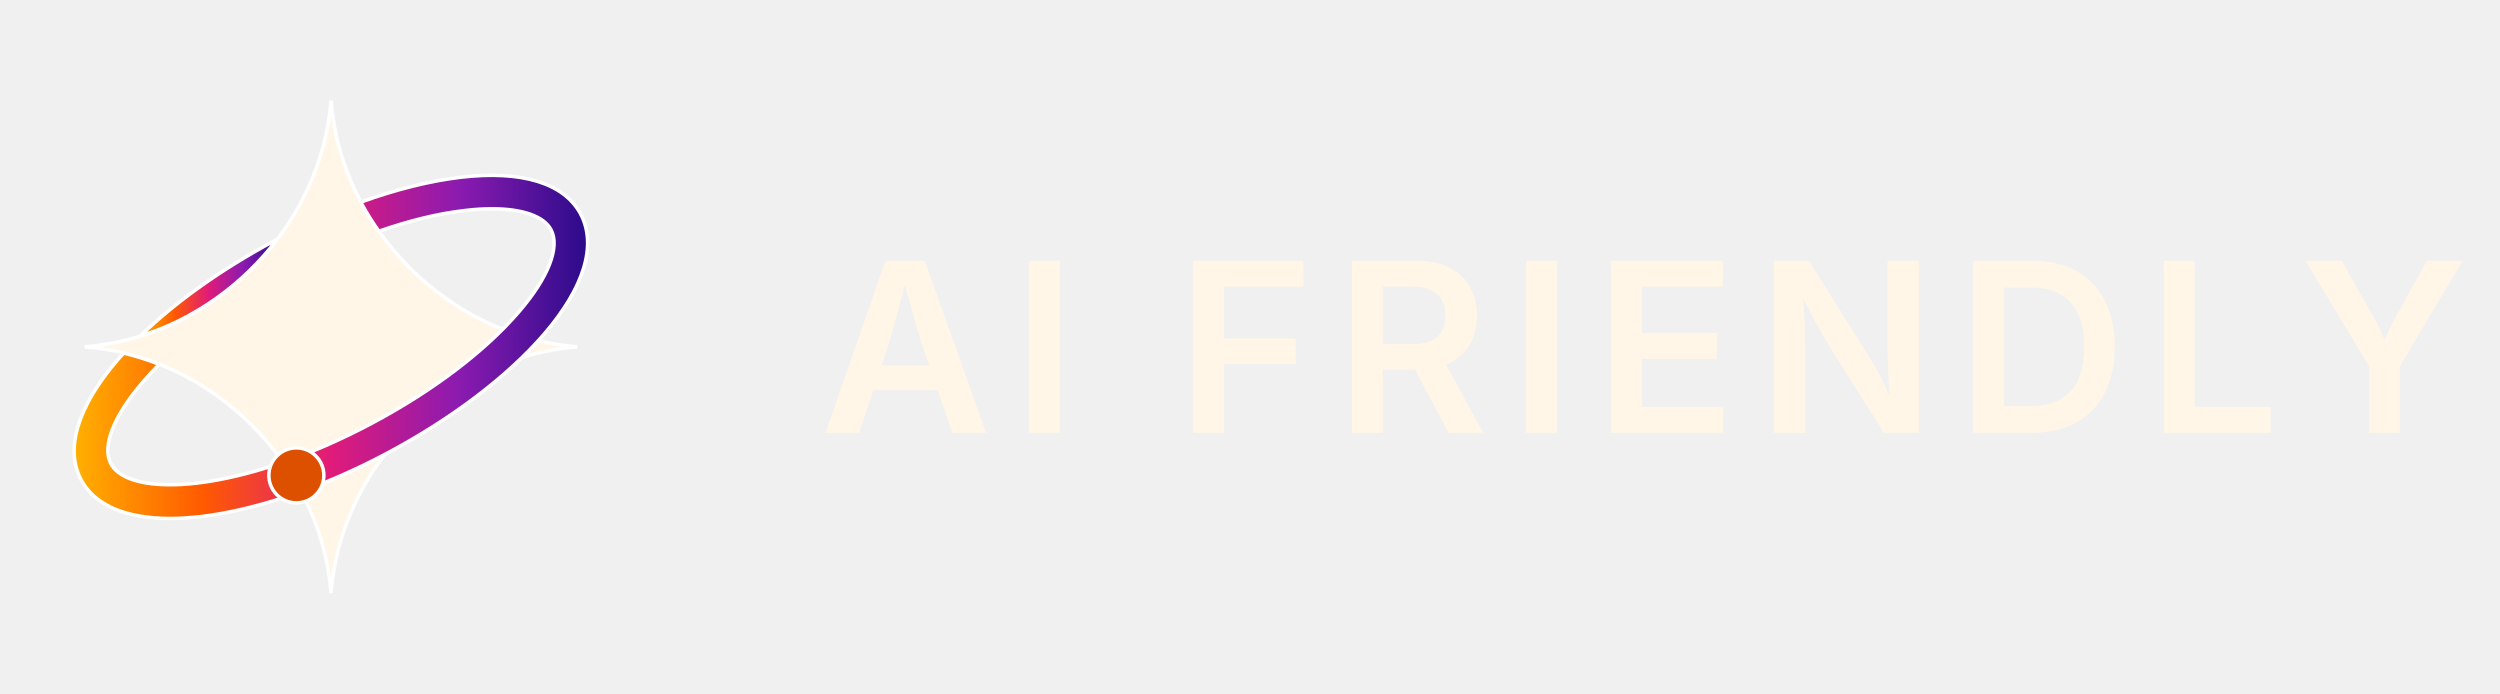
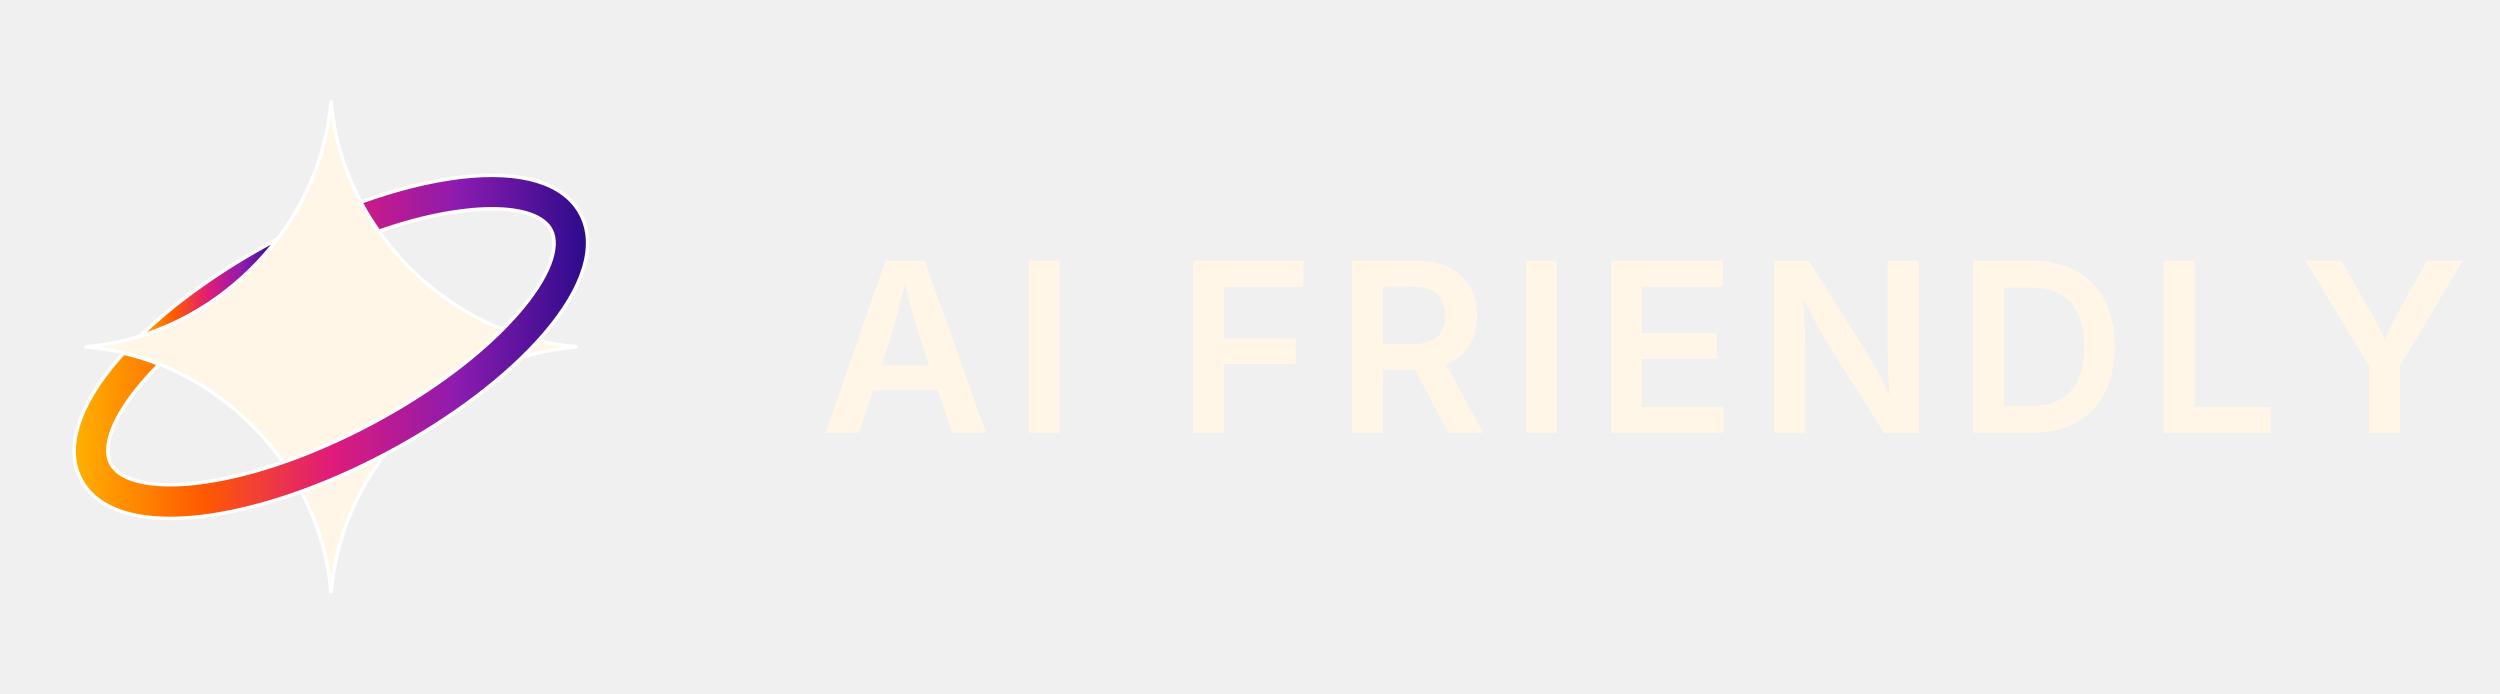
<svg xmlns="http://www.w3.org/2000/svg" width="158.587" height="44" viewBox="0 0 158.587 44" role="img">
  <defs>
    <linearGradient id="spec" x1="10" y1="6" x2="54" y2="58" gradientUnits="userSpaceOnUse">
      <stop offset="0" stop-color="#ffb000" />
      <stop offset=".27" stop-color="#ff6a00" />
      <stop offset=".52" stop-color="#e01b7a" />
      <stop offset=".74" stop-color="#8b1bb0" />
      <stop offset="1" stop-color="#2b0b8a" />
    </linearGradient>
    <linearGradient id="specwide" x1="0" y1="0" x2="1" y2="0">
      <stop offset="0" stop-color="#ffb000" />
      <stop offset=".25" stop-color="#ff5a00" />
      <stop offset=".5" stop-color="#d81b7a" />
      <stop offset=".75" stop-color="#7b1fa2" />
      <stop offset="1" stop-color="#2b0b8a" />
    </linearGradient>
  </defs>
  <g transform="translate(1.00 2.00) scale(0.11111)">
    <defs>
      <linearGradient id="g1m2" gradientUnits="userSpaceOnUse" x1="70.949" y1="146.286" x2="149.285" y2="146.286">
        <stop offset="0" stop-color="#FFB000" />
        <stop offset="0.25" stop-color="#FF5A00" />
        <stop offset="0.5" stop-color="#E01B7A" />
        <stop offset="0.75" stop-color="#8B1BB0" />
        <stop offset="1" stop-color="#2B0B8A" />
      </linearGradient>
      <linearGradient id="g2m2" gradientUnits="userSpaceOnUse" x1="33.495" y1="180" x2="326.505" y2="180">
        <stop offset="0" stop-color="#FFB000" />
        <stop offset="0.25" stop-color="#FF5A00" />
        <stop offset="0.5" stop-color="#E01B7A" />
        <stop offset="0.75" stop-color="#8B1BB0" />
        <stop offset="1" stop-color="#2B0B8A" />
      </linearGradient>
    </defs>
    <path d="M180,39.4c-5.6,73.1-67.5,135-140.6,140.6c73.1,5.6,135,67.5,140.6,140.6c5.6-73.1,67.5-135,140.6-140.6C247.5,174.4,185.6,112.5,180,39.4z" fill="#fff6e7" stroke="#FFFFFF" stroke-width="2" />
    <path d="M149.3,118.6c-0.5,0.3-1,0.5-1.5,0.8c-30,16-56.7,35-76.8,54.5C102.1,164.3,129.6,144.5,149.3,118.6z" fill="url(#g1m2)" stroke="#FFFFFF" stroke-width="2" />
    <path d="M322.5,104.2c-9.4-17.7-33.7-25.1-68.5-21c-17.5,2.1-36.9,6.9-57,14.2c3.1,5.8,6.5,11.3,10.3,16.6c17.3-6,33.9-10.1,49-11.8c5.6-0.7,10.8-1,15.6-1c17.4,0,29.6,4.2,33.7,12c5.3,9.9-1.6,27.5-18.5,47c-19.3,22.4-49.1,45-83.9,63.5c-34.8,18.5-70.2,30.6-99.6,34.1c-25.6,3-44-1.1-49.3-11c-5.3-9.9,1.6-27.5,18.5-47c2.8-3.3,5.9-6.6,9.1-9.8c-6.6-2.6-13.4-4.8-20.3-6.4c-1.1,1.3-2.3,2.5-3.4,3.8c-22.8,26.5-30.3,50.8-20.9,68.5c7.7,14.5,25.4,22.1,50.8,22.1c5.5,0,11.5-0.4,17.7-1.1c31.7-3.8,69.5-16.6,106.3-36.2c36.8-19.6,68.6-43.7,89.5-67.9C324.5,146.2,331.9,121.9,322.5,104.2z" fill="url(#g2m2)" stroke="#FFFFFF" stroke-width="2" />
-     <circle cx="160.2" cy="253.4" r="15.7" fill="#dc5000" stroke="#FFFFFF" stroke-width="2" />
  </g>
  <path d="M52.37 27.46 56.17 16.54H58.66L62.55 27.46H60.41L58.47 21.79Q58.18 20.91 57.88 19.80Q57.57 18.69 57.19 17.27H57.60Q57.24 18.70 56.94 19.82Q56.64 20.94 56.38 21.79L54.50 27.46ZM54.58 24.75V23.18H60.33V24.75Z M67.22 16.54V27.46H65.26V16.54Z M75.69 27.46V16.54H82.68V18.19H77.65V21.47H82.19V23.09H77.65V27.46Z M85.76 27.46V16.54H89.84Q91.10 16.54 91.95 16.98Q92.81 17.42 93.25 18.21Q93.69 18.99 93.69 20.03Q93.69 21.08 93.24 21.85Q92.80 22.62 91.94 23.03Q91.08 23.45 89.81 23.45H86.90V21.83H89.55Q90.30 21.83 90.77 21.62Q91.24 21.41 91.46 21.01Q91.69 20.61 91.69 20.03Q91.69 19.45 91.46 19.04Q91.24 18.62 90.76 18.40Q90.29 18.18 89.54 18.18H87.72V27.46ZM91.90 27.46 89.25 22.51H91.39L94.09 27.46Z M98.75 16.54V27.46H96.80V16.54Z M102.20 27.46V16.54H109.29V18.19H104.15V21.13H108.91V22.76H104.15V25.81H109.32V27.46Z M112.53 27.46V16.54H114.74L118.52 22.55Q118.75 22.93 119.02 23.40Q119.28 23.87 119.56 24.45Q119.85 25.04 120.13 25.75H119.91Q119.86 25.13 119.82 24.48Q119.78 23.83 119.76 23.25Q119.74 22.67 119.74 22.27V16.54H121.72V27.46H119.51L116.10 22.05Q115.78 21.53 115.49 21.02Q115.20 20.51 114.88 19.88Q114.55 19.24 114.08 18.34H114.35Q114.40 19.13 114.44 19.85Q114.48 20.56 114.50 21.13Q114.52 21.69 114.52 22.04V27.46Z M128.86 27.46H126.10V25.76H128.76Q129.91 25.76 130.68 25.34Q131.44 24.93 131.83 24.09Q132.21 23.25 132.21 21.99Q132.21 20.74 131.83 19.91Q131.44 19.07 130.69 18.66Q129.94 18.24 128.82 18.24H126.05V16.54H128.94Q130.56 16.54 131.73 17.20Q132.89 17.85 133.52 19.07Q134.15 20.29 134.15 21.99Q134.15 23.69 133.52 24.92Q132.89 26.14 131.71 26.80Q130.53 27.46 128.86 27.46ZM127.13 16.54V27.46H125.17V16.54Z M137.25 27.46V16.54H139.21V25.81H144.03V27.46Z M150.28 27.46V23.23L146.25 16.54H148.54L150.49 19.98Q150.80 20.53 151.04 21.04Q151.28 21.55 151.53 22.30H151.02Q151.27 21.55 151.51 21.03Q151.75 20.51 152.04 19.98L153.95 16.54H156.22L152.23 23.23V27.46Z" fill="#fff6e7" />
</svg>
